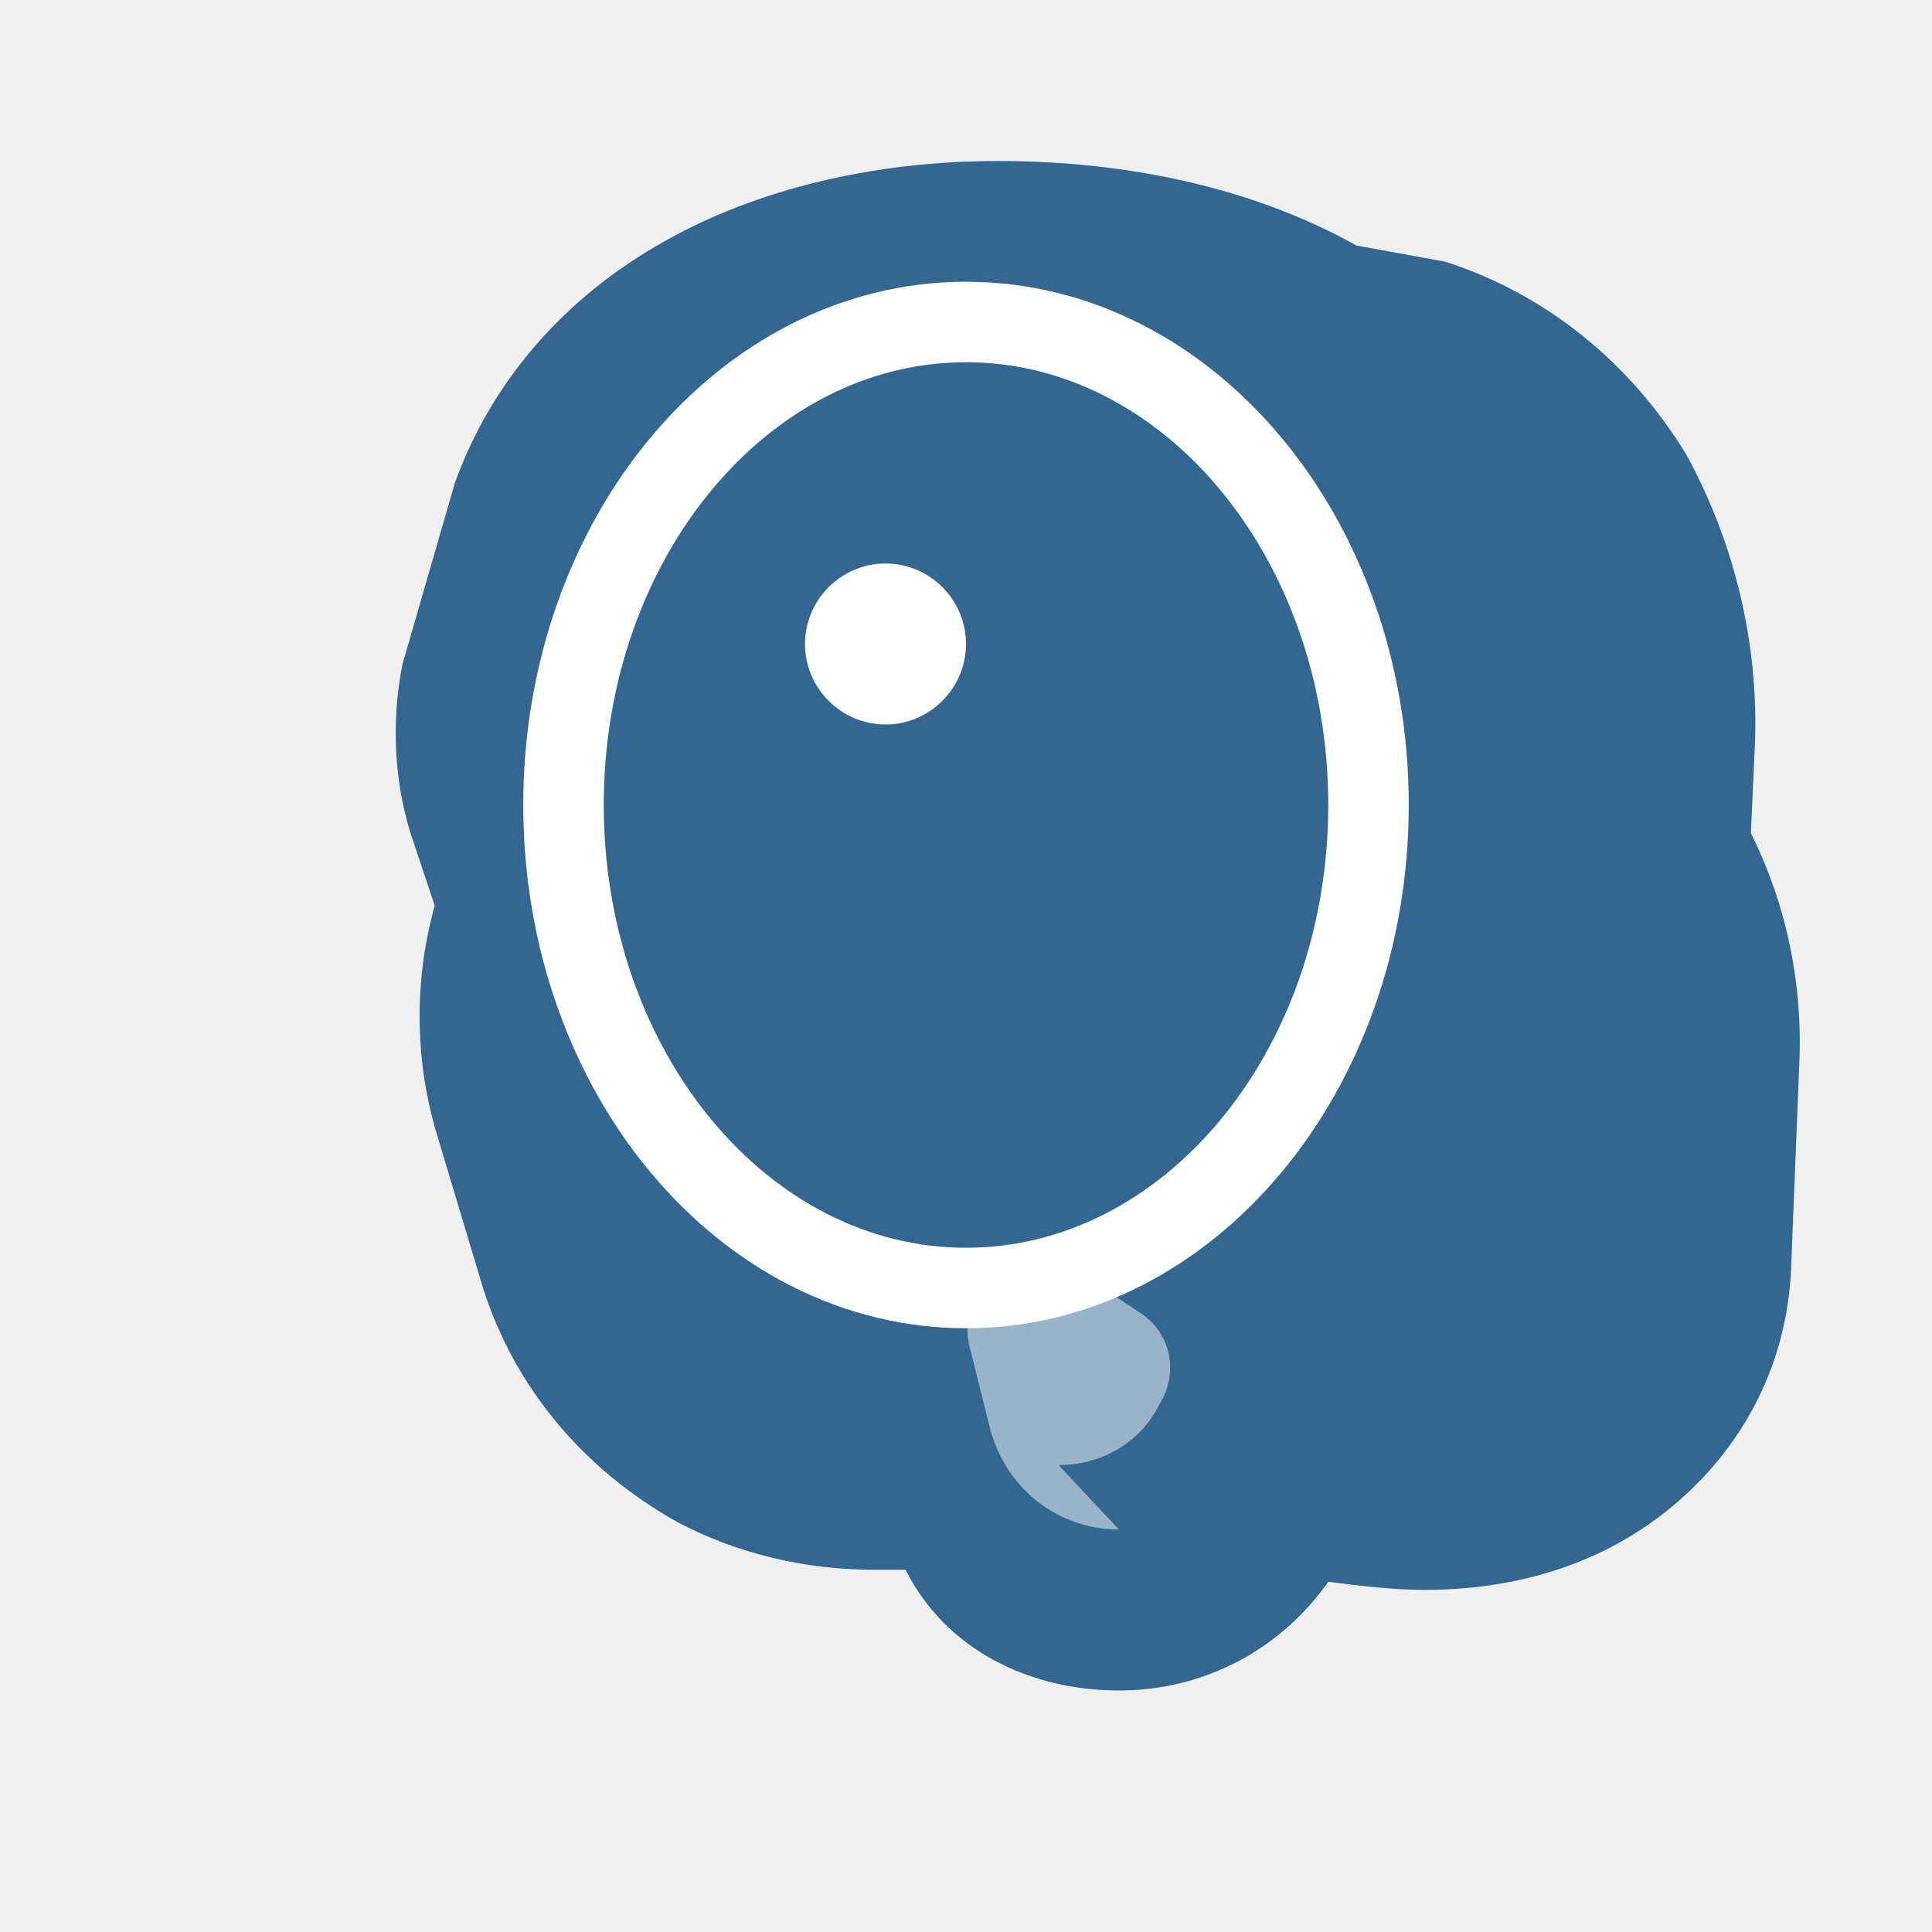
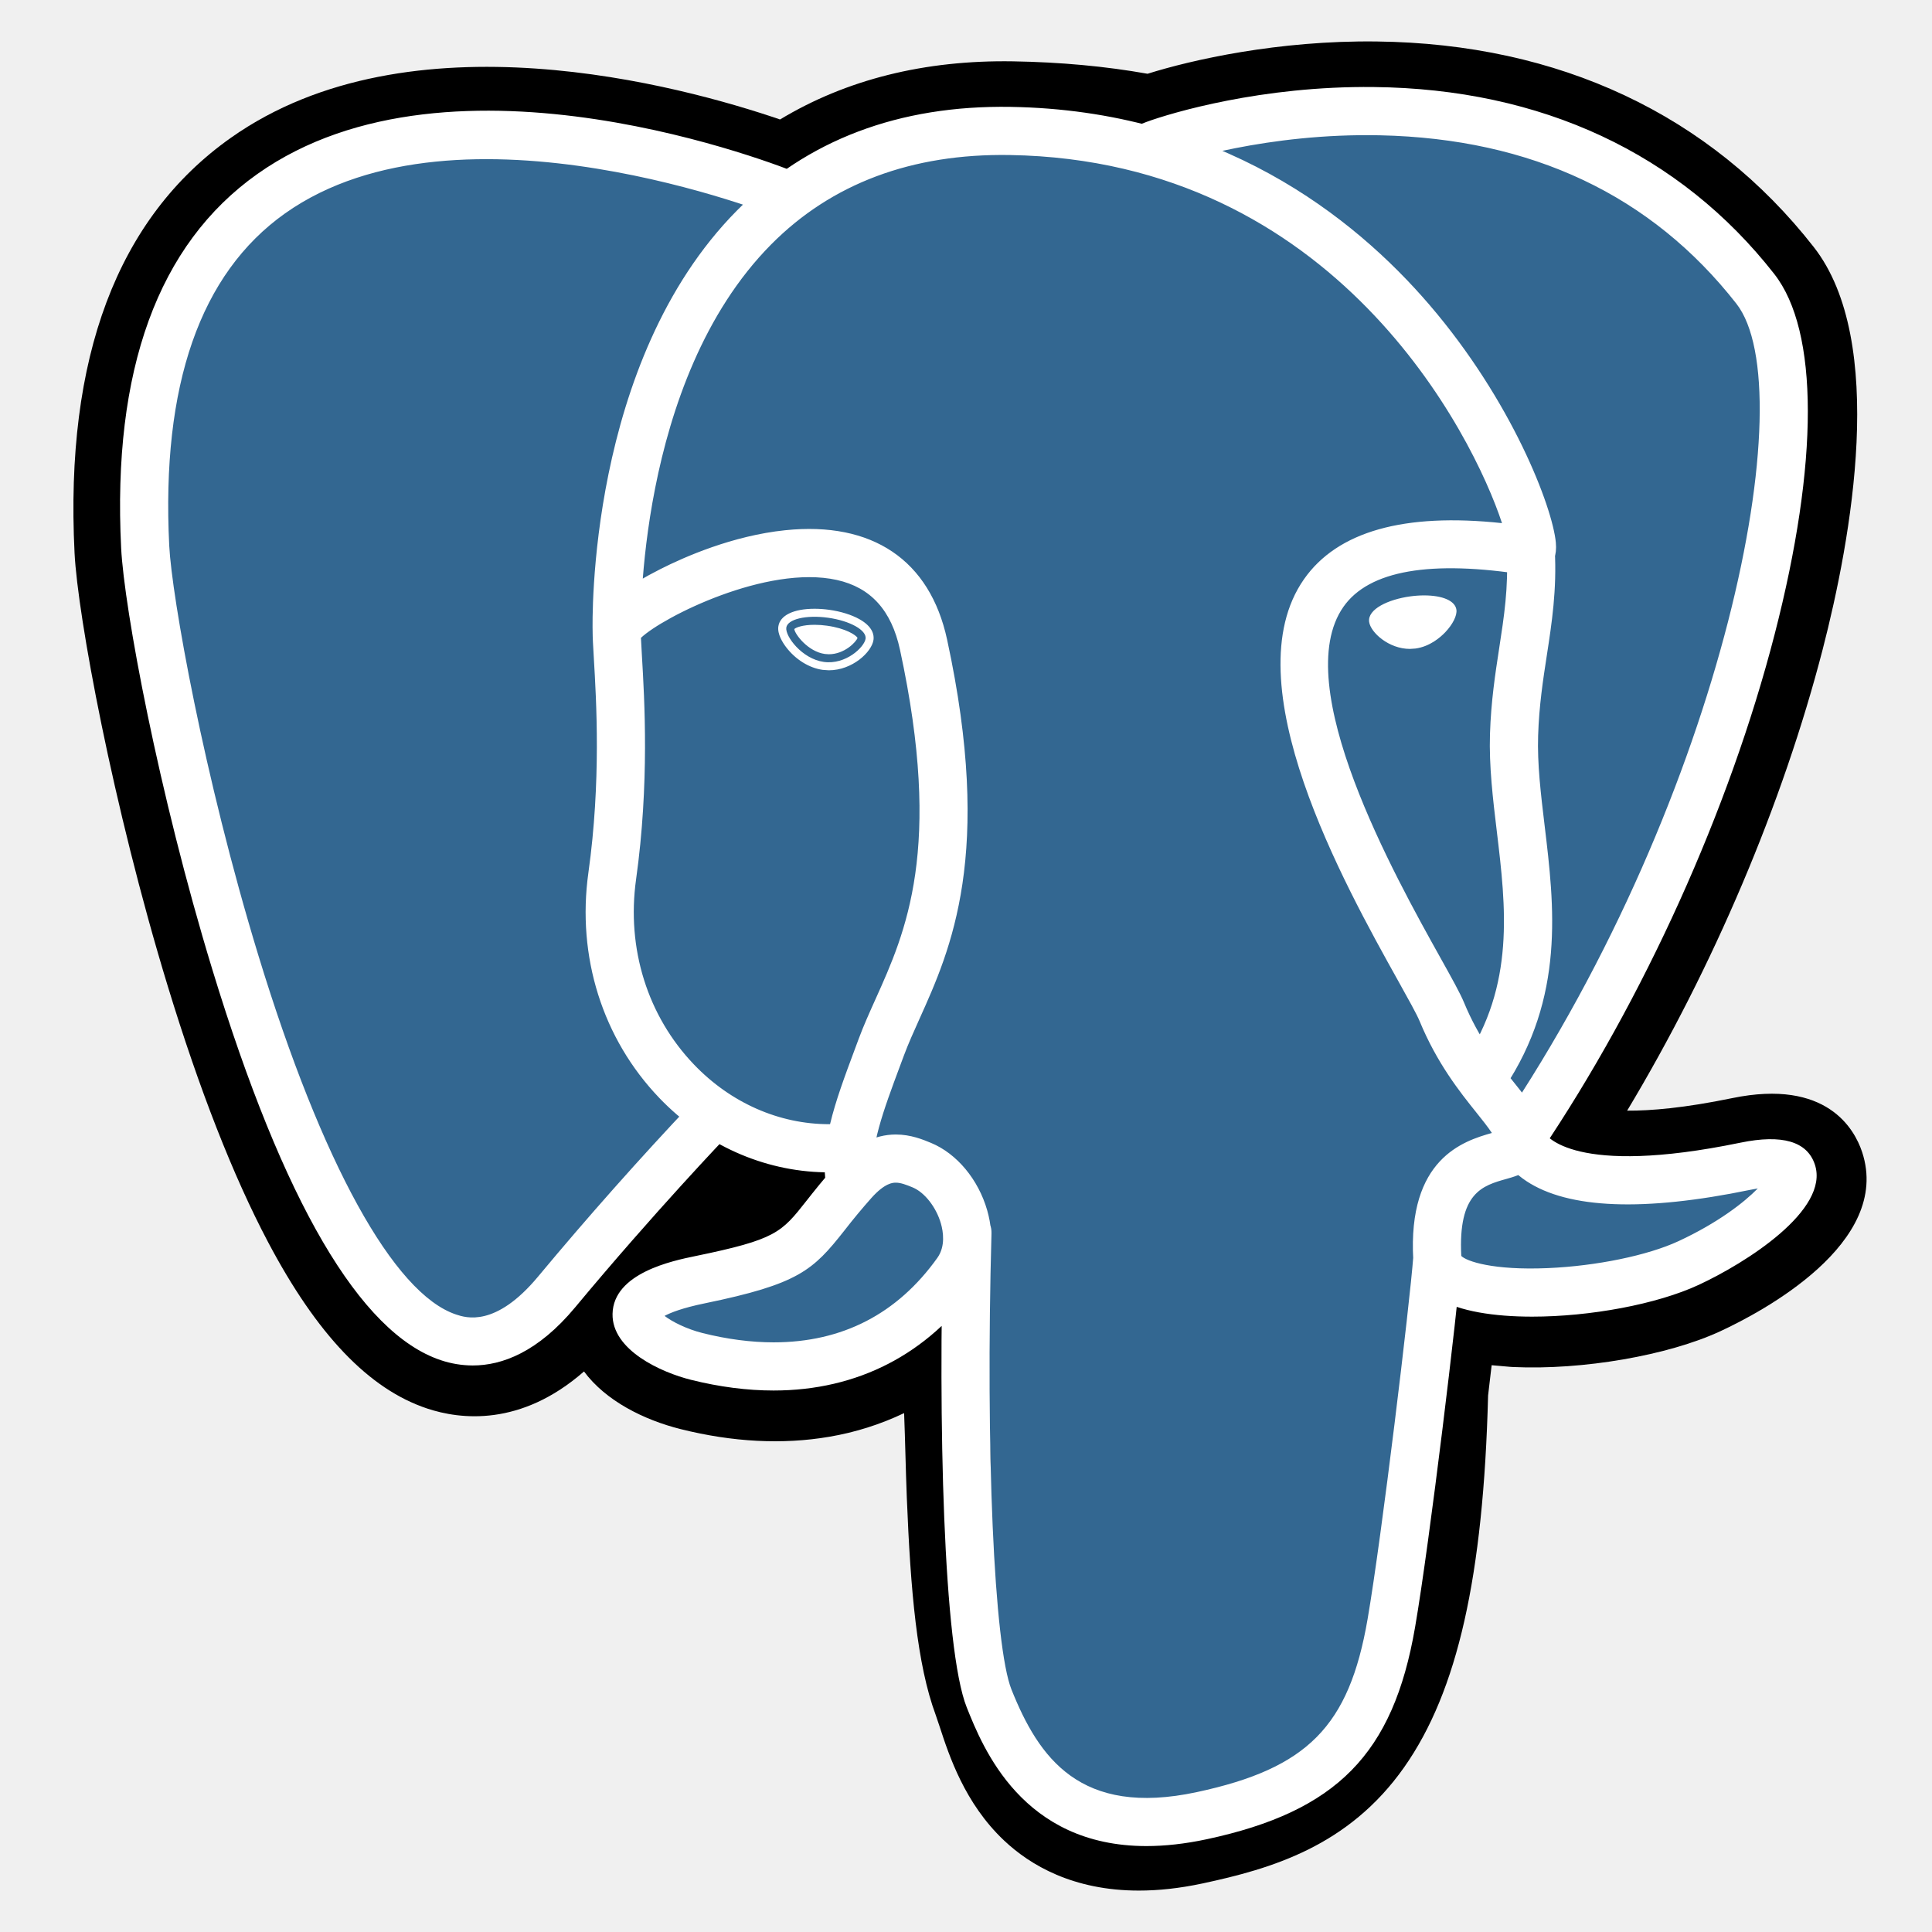
- <svg xmlns="http://www.w3.org/2000/svg" viewBox="0 0 48 48" width="48" height="48">
-   <path d="M33.7 6.1C31.2 4.7 28.1 4 24.8 4c-3.1 0-6 .7-8.3 2-2.5 1.4-4.3 3.5-5.2 6L10 16.5c-.3 1.5-.2 3.1.3 4.5l.5 1.5c-.5 1.8-.5 3.7 0 5.5l1.2 4c.8 2.5 2.5 4.5 4.8 5.8 1.5.8 3.2 1.2 4.9 1.2h.8c1 2 3.1 3 5.3 3 2.1 0 4-1 5.2-2.7.8.1 1.6.2 2.4.2 2.2 0 4.2-.6 5.8-1.8 2-1.5 3.2-3.7 3.3-6.2l.2-5c.1-2-.3-4-1.2-5.8l.1-2.2c.1-2.5-.5-5-1.7-7.2-1.4-2.3-3.5-4-6-4.8" fill="#336791" />
-   <path d="M27.8 38c-1.5 0-2.8-1-3.2-2.5l-.5-2c-.2-.7.1-1.5.7-1.9.6-.4 1.4-.4 2 0l1.5 1c.8.5 1 1.5.5 2.3-.5 1-1.5 1.5-2.5 1.5" fill="white" opacity="0.5" />
-   <ellipse cx="24" cy="20" rx="10" ry="12" fill="none" stroke="white" stroke-width="2" />
-   <path d="M20 16c0 1.1.9 2 2 2s2-.9 2-2-.9-2-2-2-2 .9-2 2" fill="white" />
+ <svg xmlns="http://www.w3.org/2000/svg" viewBox="0 0 128 128">
+   <path d="M93.809 92.112c.785-6.533.55-7.492 5.416-6.433l1.235.108c3.742.17 8.637-.602 11.513-1.938 6.191-2.873 9.861-7.668 3.758-6.409-13.924 2.873-14.881-1.842-14.881-1.842 14.703-21.815 20.849-49.508 15.543-56.287-14.47-18.489-39.517-9.746-39.936-9.52l-.134.025c-2.751-.571-5.83-.912-9.289-.968-6.301-.104-11.082 1.652-14.709 4.402 0 0-44.683-18.409-42.604 23.151.442 8.841 12.672 66.898 27.26 49.362 5.332-6.412 10.484-11.834 10.484-11.834 2.558 1.699 5.622 2.567 8.834 2.255l.249-.212c-.078.796-.044 1.575.099 2.497-3.757 4.199-2.653 4.936-10.166 6.482-7.602 1.566-3.136 4.355-.221 5.084 3.535.884 11.712 2.136 17.238-5.598l-.22.882c1.474 1.18 1.375 8.477 1.583 13.69.209 5.214.558 10.079 1.621 12.948 1.063 2.868 2.317 10.256 12.191 8.14 8.252-1.764 14.561-4.309 15.136-27.985" />
+   <path d="M75.458 125.256c-4.367 0-7.211-1.689-8.938-3.32-2.607-2.46-3.641-5.629-4.259-7.522l-.267-.79c-1.244-3.358-1.666-8.193-1.916-14.419-.038-.935-.064-1.898-.093-2.919-.021-.747-.047-1.684-.085-2.664a18.8 18.8 0 01-4.962 1.568c-3.079.526-6.389.356-9.84-.507-2.435-.609-4.965-1.871-6.407-3.82-4.203 3.681-8.212 3.182-10.396 2.453-3.853-1.285-7.301-4.896-10.542-11.037-2.309-4.375-4.542-10.075-6.638-16.943-3.65-11.96-5.969-24.557-6.175-28.693C4.292 23.698 7.777 14.44 15.296 9.129 27.157.751 45.128 5.678 51.68 7.915c4.402-2.653 9.581-3.944 15.433-3.851 3.143.051 6.136.327 8.916.823 2.9-.912 8.628-2.221 15.185-2.139 12.081.144 22.092 4.852 28.949 13.615 4.894 6.252 2.474 19.381.597 26.651-2.642 10.226-7.271 21.102-12.957 30.57 1.544.011 3.781-.174 6.961-.831 6.274-1.295 8.109 2.069 8.607 3.575 1.995 6.042-6.677 10.608-9.382 11.864-3.466 1.609-9.117 2.589-13.745 2.377l-.202-.013-1.216-.107-.12 1.014-.116.991c-.311 11.999-2.025 19.598-5.552 24.619-3.697 5.264-8.835 6.739-13.361 7.709-1.544.33-2.947.474-4.219.474zm-9.19-43.671c2.819 2.256 3.066 6.501 3.287 14.434.028.99.054 1.927.089 2.802.106 2.65.355 8.855 1.327 11.477.137.371.26.747.39 1.146 1.083 3.316 1.626 4.979 6.309 3.978 3.931-.843 5.952-1.599 7.534-3.851 2.299-3.274 3.585-9.86 3.821-19.575l4.783.116-4.75-.57.14-1.186c.455-3.91.783-6.734 3.396-8.602 2.097-1.498 4.486-1.353 6.389-1.01-2.091-1.58-2.669-3.433-2.823-4.193l-.399-1.965 1.121-1.663c6.457-9.58 11.781-21.354 14.609-32.304 2.906-11.251 2.02-17.226 1.134-18.356-11.729-14.987-32.068-8.799-34.192-8.097l-.359.194-1.8.335-.922-.191c-2.542-.528-5.366-.82-8.393-.869-4.756-.08-8.593 1.044-11.739 3.431l-2.183 1.655-2.533-1.043c-5.412-2.213-21.308-6.662-29.696-.721-4.656 3.298-6.777 9.76-6.305 19.207.156 3.119 2.275 14.926 5.771 26.377 4.831 15.825 9.221 21.082 11.054 21.693.32.108 1.15-.537 1.976-1.529a270.708 270.708 0 0110.694-12.07l2.77-2.915 3.349 2.225c1.35.897 2.839 1.406 4.368 1.502l7.987-6.812-1.157 11.808c-.026.265-.039.626.065 1.296l.348 2.238-1.51 1.688-.174.196 4.388 2.025 1.836-2.301z" />
+   <path fill="#336791" d="M115.731 77.44c-13.925 2.873-14.882-1.842-14.882-1.842 14.703-21.816 20.849-49.51 15.545-56.287C101.924.823 76.875 9.566 76.457 9.793l-.135.024c-2.751-.571-5.83-.911-9.291-.967-6.301-.103-11.08 1.652-14.707 4.402 0 0-44.684-18.408-42.606 23.151.442 8.842 12.672 66.899 27.26 49.363 5.332-6.412 10.483-11.834 10.483-11.834 2.559 1.699 5.622 2.567 8.833 2.255l.25-.212c-.078.796-.042 1.575.1 2.497-3.758 4.199-2.654 4.936-10.167 6.482-7.602 1.566-3.136 4.355-.22 5.084 3.534.884 11.712 2.136 17.237-5.598l-.221.882c1.473 1.18 2.507 7.672 2.334 13.557-.174 5.885-.29 9.926.871 13.082 1.16 3.156 2.316 10.256 12.192 8.14 8.252-1.768 12.528-6.351 13.124-13.995.422-5.435 1.377-4.631 1.438-9.49l.767-2.3c.884-7.367.14-9.743 5.225-8.638l1.235.108c3.742.17 8.639-.602 11.514-1.938 6.19-2.871 9.861-7.667 3.758-6.408z" />
+   <path fill="#fff" d="M75.957 122.307c-8.232 0-10.84-6.519-11.907-9.185-1.562-3.907-1.899-19.069-1.551-31.503a1.59 1.59 0 011.64-1.55 1.594 1.594 0 011.55 1.639c-.401 14.341.168 27.337 1.324 30.229 1.804 4.509 4.54 8.453 12.275 6.796 7.343-1.575 10.093-4.359 11.318-11.46.94-5.449 2.799-20.951 3.028-24.01a1.593 1.593 0 011.71-1.472 1.597 1.597 0 011.472 1.71c-.239 3.185-2.089 18.657-3.065 24.315-1.446 8.387-5.185 12.191-13.794 14.037-1.463.313-2.792.453-4 .454zM31.321 90.466a6.71 6.71 0 01-2.116-.35c-5.347-1.784-10.44-10.492-15.138-25.885-3.576-11.717-5.842-23.947-6.041-27.922-.589-11.784 2.445-20.121 9.02-24.778 13.007-9.216 34.888-.44 35.813-.062a1.596 1.596 0 01-1.207 2.955c-.211-.086-21.193-8.492-32.768-.285-5.622 3.986-8.203 11.392-7.672 22.011.167 3.349 2.284 15.285 5.906 27.149 4.194 13.742 8.967 22.413 13.096 23.79.648.216 2.62.873 5.439-2.517A245.272 245.272 0 0145.88 73.046a1.596 1.596 0 012.304 2.208c-.048.05-4.847 5.067-10.077 11.359-2.477 2.979-4.851 3.853-6.786 3.853zm69.429-13.445a1.596 1.596 0 01-1.322-2.487c14.863-22.055 20.08-48.704 15.612-54.414-5.624-7.186-13.565-10.939-23.604-11.156-7.433-.16-13.341 1.738-14.307 2.069l-.243.099c-.971.305-1.716-.227-1.997-.849a1.6 1.6 0 01.631-2.025c.046-.027.192-.089.429-.176l-.021.006.021-.007c1.641-.601 7.639-2.4 15.068-2.315 11.108.118 20.284 4.401 26.534 12.388 2.957 3.779 2.964 12.485.019 23.887-3.002 11.625-8.651 24.118-15.497 34.277-.306.457-.81.703-1.323.703zm.76 10.21c-2.538 0-4.813-.358-6.175-1.174-1.4-.839-1.667-1.979-1.702-2.584-.382-6.71 3.32-7.878 5.208-8.411-.263-.398-.637-.866-1.024-1.349-1.101-1.376-2.609-3.26-3.771-6.078-.182-.44-.752-1.463-1.412-2.648-3.579-6.418-11.026-19.773-6.242-26.612 2.214-3.165 6.623-4.411 13.119-3.716C97.6 28.837 88.5 10.625 66.907 10.271c-6.494-.108-11.82 1.889-15.822 5.93-8.96 9.049-8.636 25.422-8.631 25.586a1.595 1.595 0 11-3.19.084c-.02-.727-.354-17.909 9.554-27.916C53.455 9.272 59.559 6.96 66.96 7.081c13.814.227 22.706 7.25 27.732 13.101 5.479 6.377 8.165 13.411 8.386 15.759.165 1.746-1.088 2.095-1.341 2.147l-.576.013c-6.375-1.021-10.465-.312-12.156 2.104-3.639 5.201 3.406 17.834 6.414 23.229.768 1.376 1.322 2.371 1.576 2.985.988 2.396 2.277 4.006 3.312 5.3.911 1.138 1.7 2.125 1.982 3.283.131.23 1.99 2.98 13.021.703 2.765-.57 4.423-.083 4.93 1.45.997 3.015-4.597 6.532-7.694 7.97-2.775 1.29-7.204 2.106-11.036 2.106zm-4.696-4.021c.35.353 2.101.962 5.727.806 3.224-.138 6.624-.839 8.664-1.786 2.609-1.212 4.351-2.567 5.253-3.492l-.5.092c-7.053 1.456-12.042 1.262-14.828-.577a6.162 6.162 0 01-.54-.401c-.302.119-.581.197-.78.253-1.58.443-3.214.902-2.996 5.105zm-45.562 8.915c-1.752 0-3.596-.239-5.479-.71-1.951-.488-5.24-1.957-5.19-4.37.057-2.707 3.994-3.519 5.476-3.824 5.354-1.103 5.703-1.545 7.376-3.67.488-.619 1.095-1.39 1.923-2.314 1.229-1.376 2.572-2.073 3.992-2.073.989 0 1.8.335 2.336.558 1.708.708 3.133 2.42 3.719 4.467.529 1.847.276 3.625-.71 5.006-3.237 4.533-7.886 6.93-13.443 6.93zm-7.222-4.943c.481.372 1.445.869 2.518 1.137 1.631.408 3.213.615 4.705.615 4.546 0 8.196-1.882 10.847-5.594.553-.774.387-1.757.239-2.274-.31-1.083-1.08-2.068-1.873-2.397-.43-.178-.787-.314-1.115-.314-.176 0-.712 0-1.614 1.009a41.146 41.146 0 00-1.794 2.162c-2.084 2.646-3.039 3.544-9.239 4.821-1.513.31-2.289.626-2.674.835zm12.269-7.36a1.596 1.596 0 01-1.575-1.354 8.218 8.218 0 01-.08-.799c-4.064-.076-7.985-1.82-10.962-4.926-3.764-3.927-5.477-9.368-4.699-14.927.845-6.037.529-11.366.359-14.229-.047-.796-.081-1.371-.079-1.769.003-.505.013-1.844 4.489-4.113 1.592-.807 4.784-2.215 8.271-2.576 5.777-.597 9.585 1.976 10.725 7.246 3.077 14.228.244 20.521-1.825 25.117-.385.856-.749 1.664-1.04 2.447l-.257.69c-1.093 2.931-2.038 5.463-1.748 7.354a1.595 1.595 0 01-1.335 1.819l-.244.02zM42.464 42.26l.062 1.139c.176 2.974.504 8.508-.384 14.86-.641 4.585.759 9.06 3.843 12.276 2.437 2.542 5.644 3.945 8.94 3.945h.068c.369-1.555.982-3.197 1.642-4.966l.255-.686c.329-.884.714-1.74 1.122-2.646 1.991-4.424 4.47-9.931 1.615-23.132-.565-2.615-1.936-4.128-4.189-4.627-4.628-1.022-11.525 2.459-12.974 3.837zm9.63-.677c-.08.564 1.033 2.07 2.485 2.271 1.449.203 2.689-.975 2.768-1.539.079-.564-1.033-1.186-2.485-1.388-1.451-.202-2.691.092-2.768.656zm2.818 2.826l-.407-.028c-.9-.125-1.81-.692-2.433-1.518-.219-.29-.576-.852-.505-1.354.101-.736.999-1.177 2.4-1.177.313 0 .639.023.967.069.766.106 1.477.327 2.002.62.91.508.977 1.075.936 1.368-.112.813-1.405 2.02-2.96 2.02zm-2.289-2.732c.045.348.907 1.496 2.029 1.651l.261.018c1.036 0 1.81-.815 1.901-1.082-.096-.182-.762-.634-2.025-.81a5.823 5.823 0 00-.821-.059c-.812 0-1.243.183-1.345.282zm43.605-1.245c.079.564-1.033 2.07-2.484 2.272-1.45.202-2.691-.975-2.771-1.539-.076-.564 1.036-1.187 2.486-1.388 1.45-.203 2.689.092 2.769.655zm-2.819 2.56c-1.396 0-2.601-1.086-2.7-1.791-.115-.846 1.278-1.489 2.712-1.688.316-.044.629-.066.93-.066 1.238 0 2.058.363 2.14.949.053.379-.238.964-.739 1.492-.331.347-1.026.948-1.973 1.079l-.37.025zm.943-3.013c-.276 0-.564.021-.856.061-1.441.201-2.301.779-2.259 1.089.048.341.968 1.332 2.173 1.332l.297-.021c.787-.109 1.378-.623 1.66-.919.443-.465.619-.903.598-1.052-.028-.198-.56-.49-1.613-.49zm3.965 32.843a1.594 1.594 0 01-1.324-2.483c3.398-5.075 2.776-10.25 2.175-15.255-.257-2.132-.521-4.337-.453-6.453.07-2.177.347-3.973.614-5.71.317-2.058.617-4.002.493-6.31a1.595 1.595 0 113.186-.172c.142 2.638-.197 4.838-.525 6.967-.253 1.643-.515 3.342-.578 5.327-.061 1.874.178 3.864.431 5.97.64 5.322 1.365 11.354-2.691 17.411a1.596 1.596 0 01-1.328.708z" />
</svg>
